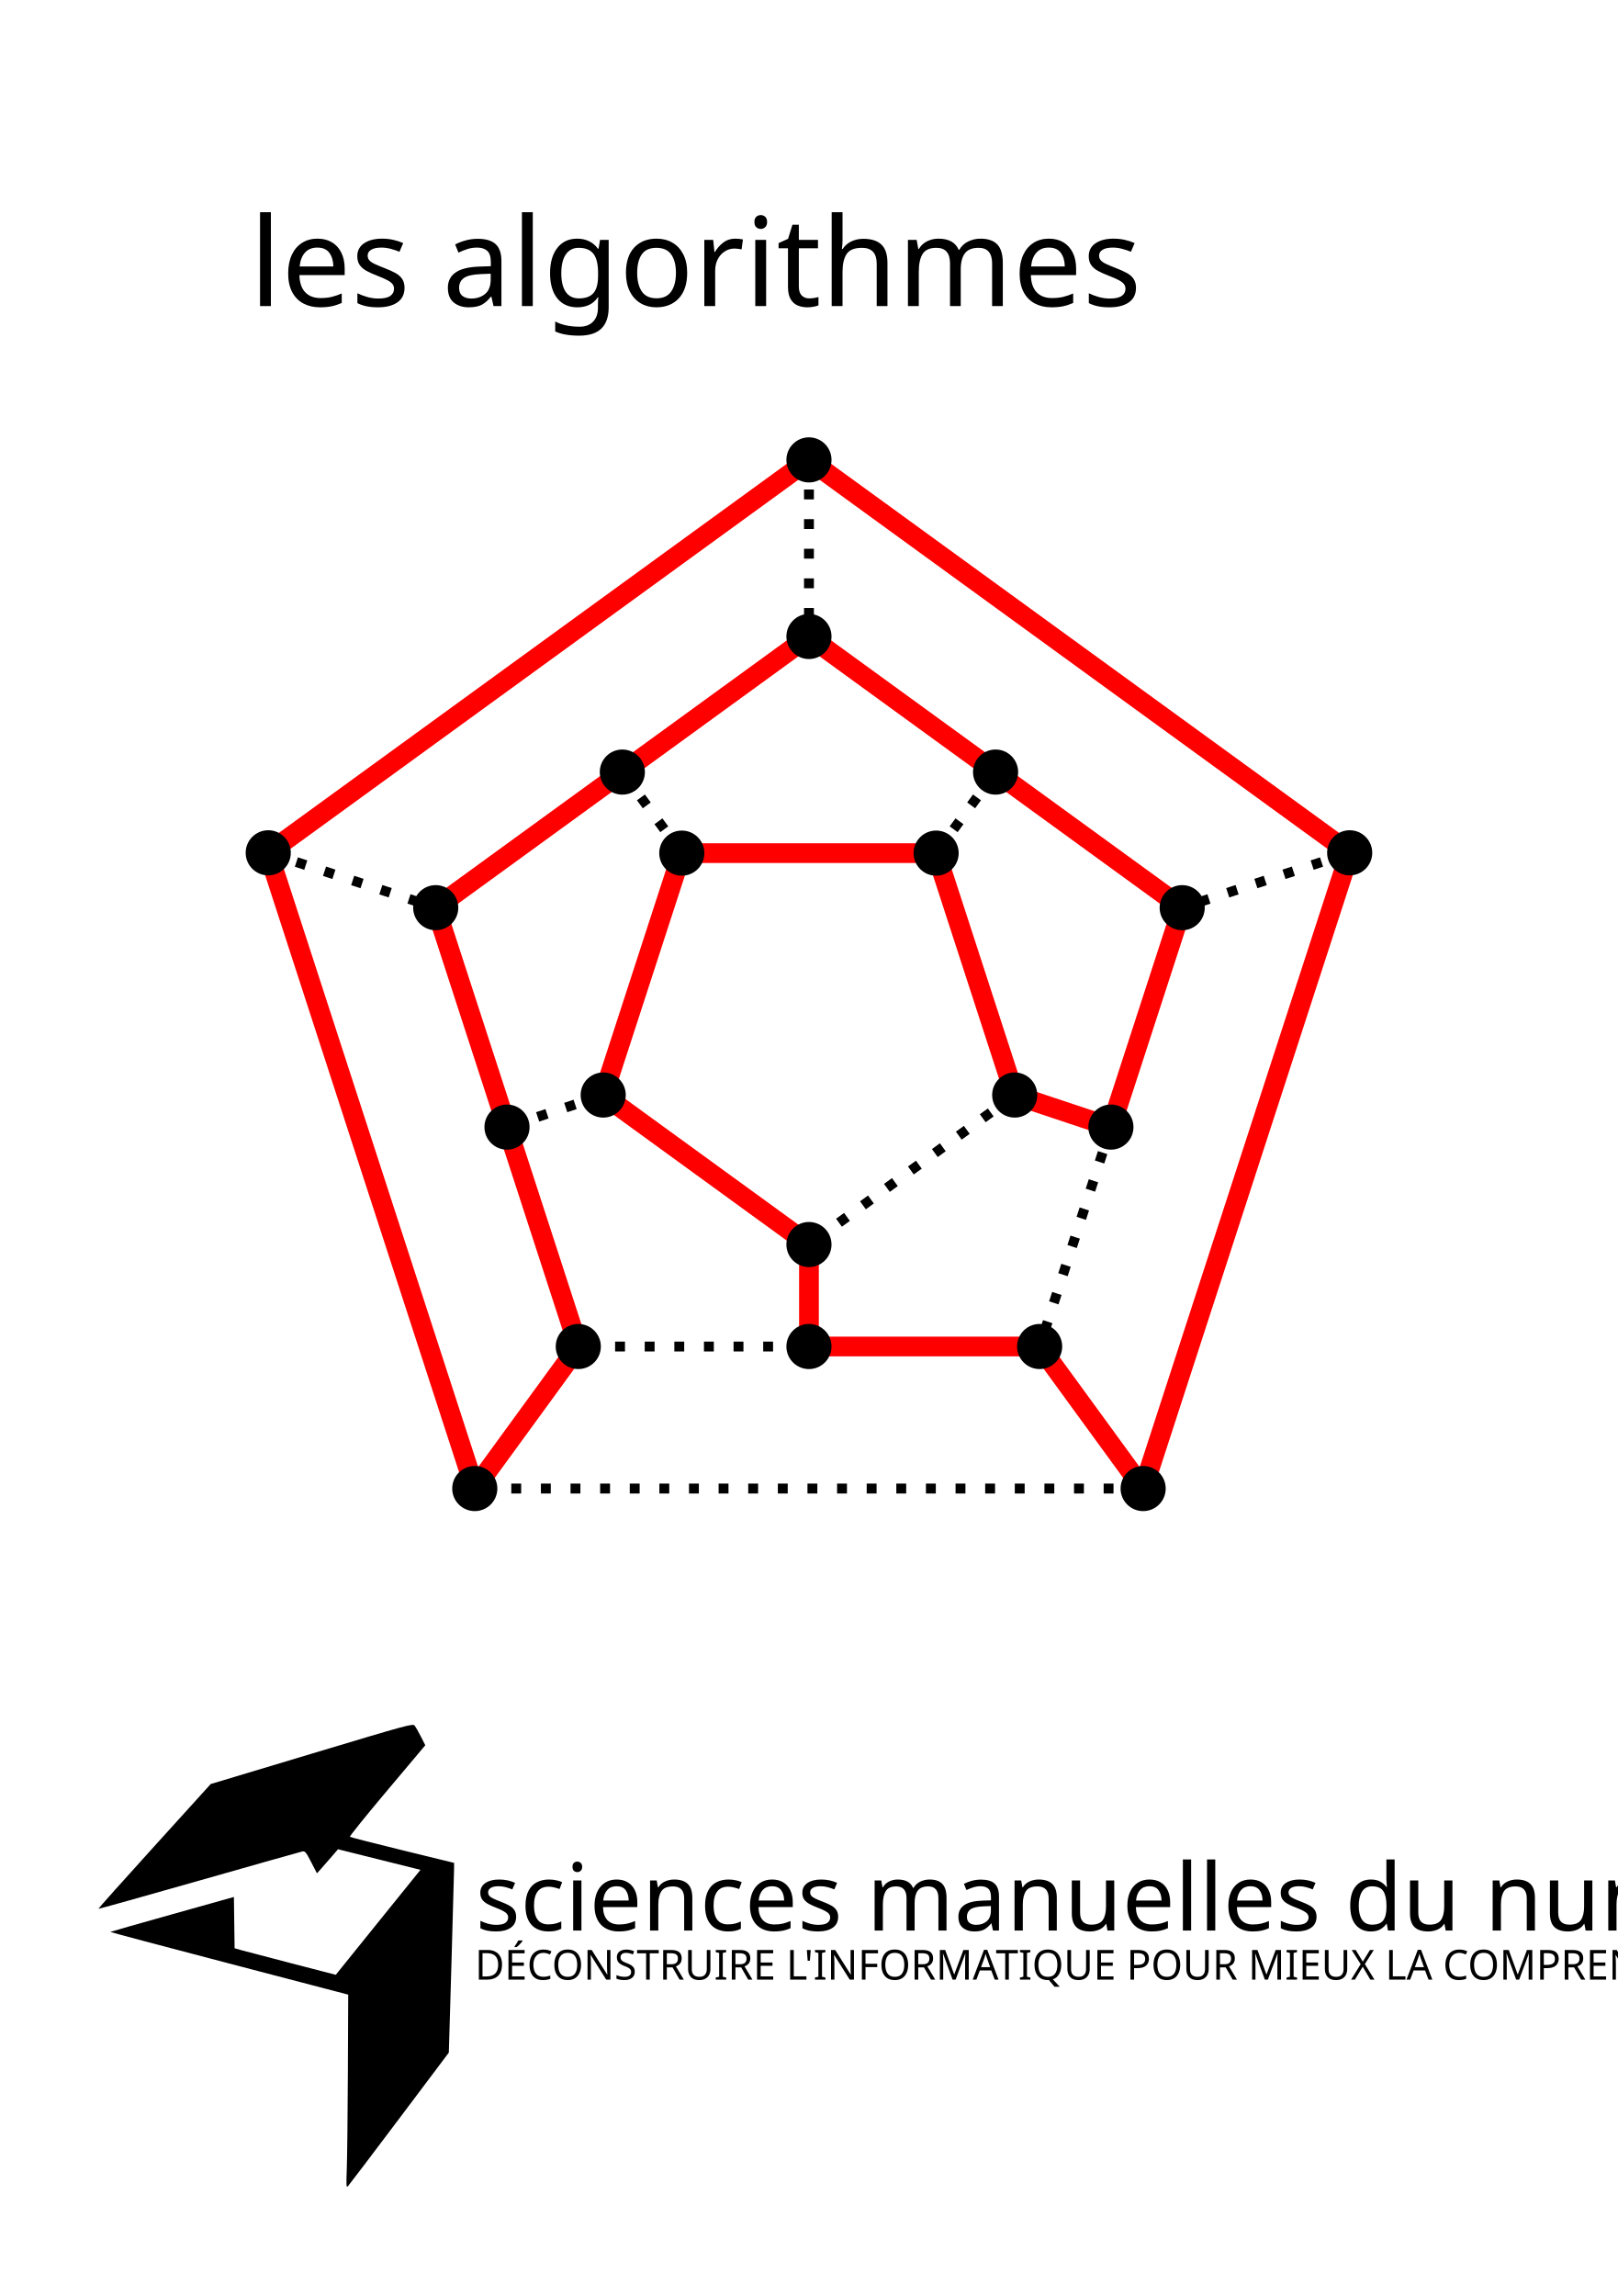
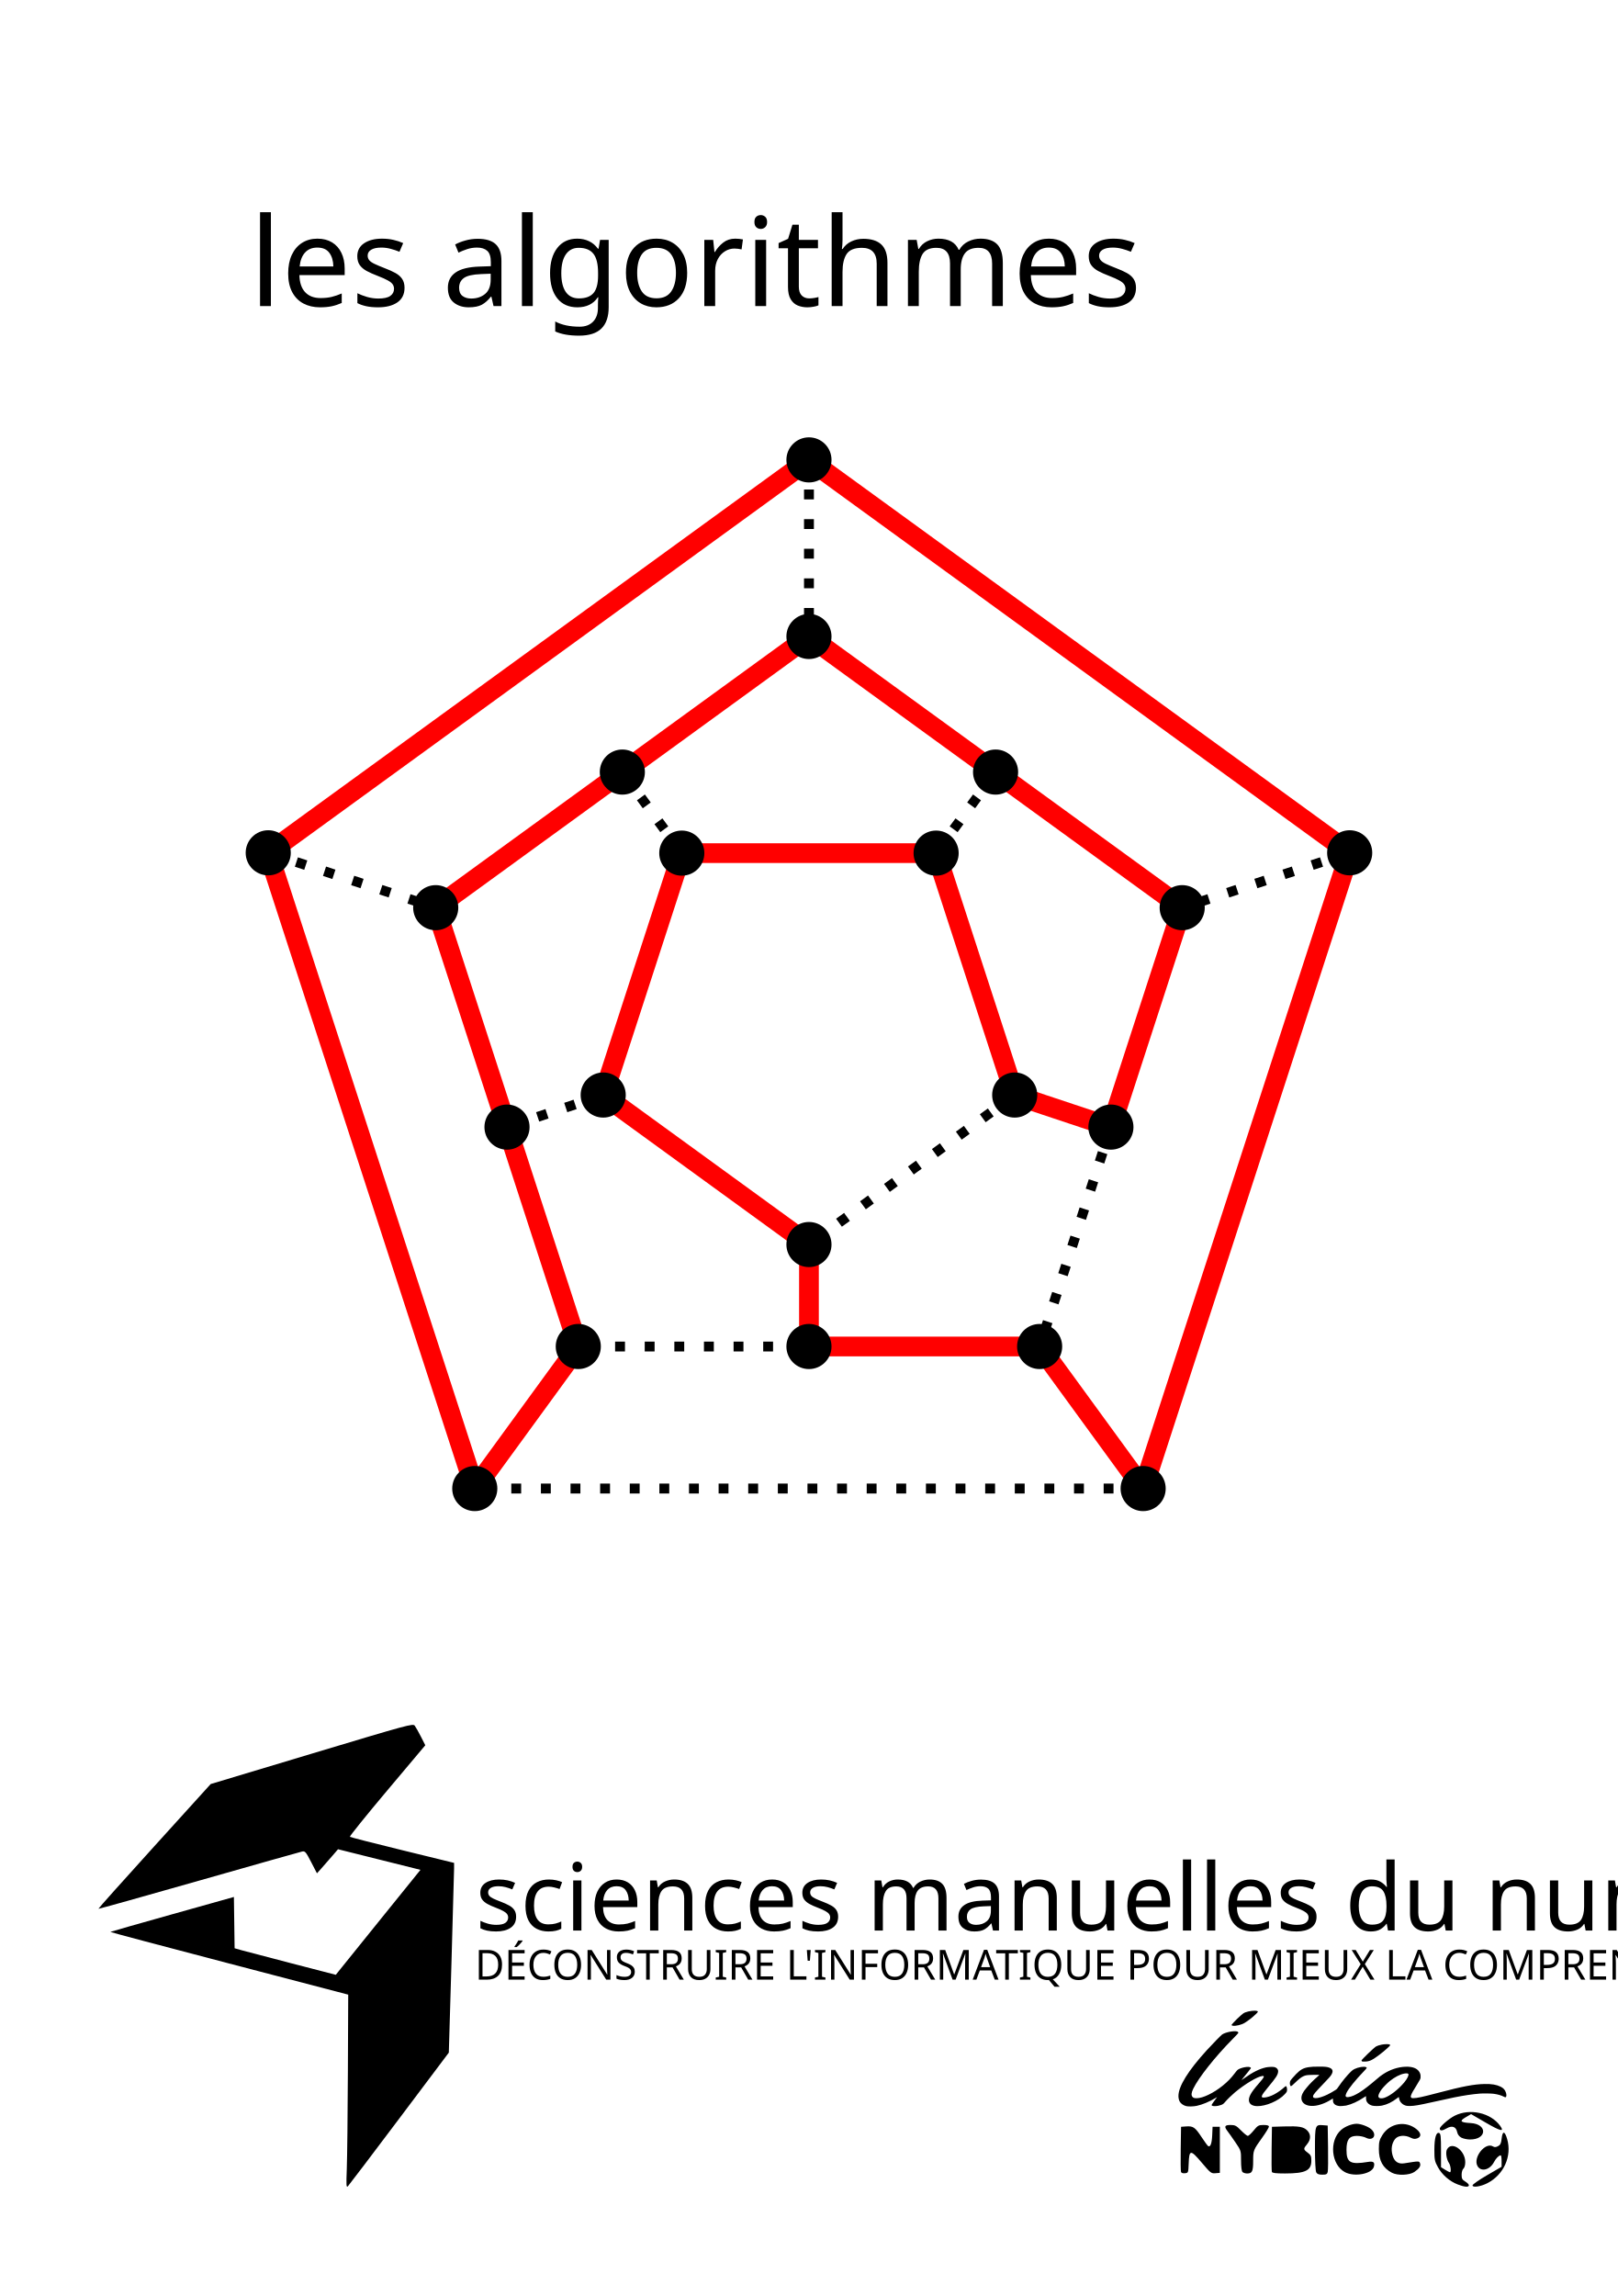
<svg xmlns="http://www.w3.org/2000/svg" xmlns:xlink="http://www.w3.org/1999/xlink" width="524.409" height="744.094" id="svg2" version="1.1">
  <defs id="defs4">
    <linearGradient id="linearGradient4943">
      <stop style="stop-color:#000000;stop-opacity:1;" offset="0" id="stop4945" />
      <stop style="stop-color:#000000;stop-opacity:0;" offset="1" id="stop4947" />
    </linearGradient>
    <linearGradient xlink:href="#linearGradient4943" id="linearGradient4949" x1="-239.099" y1="50.29" x2="1388.88" y2="50.29" gradientUnits="userSpaceOnUse" />
    <linearGradient xlink:href="#linearGradient4943" id="linearGradient5143" gradientUnits="userSpaceOnUse" x1="-239.099" y1="50.29" x2="1388.88" y2="50.29" />
    <linearGradient xlink:href="#linearGradient4943" id="linearGradient5337" gradientUnits="userSpaceOnUse" x1="-239.099" y1="50.29" x2="1388.88" y2="50.29" />
    <linearGradient xlink:href="#linearGradient4943" id="linearGradient5531" gradientUnits="userSpaceOnUse" x1="-239.099" y1="50.29" x2="1388.88" y2="50.29" />
    <linearGradient xlink:href="#linearGradient4943" id="linearGradient5725" gradientUnits="userSpaceOnUse" x1="-239.099" y1="50.29" x2="1388.88" y2="50.29" />
    <linearGradient xlink:href="#linearGradient4943" id="linearGradient6307" gradientUnits="userSpaceOnUse" x1="-239.099" y1="50.29" x2="1388.88" y2="50.29" />
    <linearGradient xlink:href="#linearGradient4943" id="linearGradient6551" gradientUnits="userSpaceOnUse" x1="-239.099" y1="50.29" x2="1388.88" y2="50.29" />
    <linearGradient xlink:href="#linearGradient4943" id="linearGradient6841" gradientUnits="userSpaceOnUse" x1="-239.099" y1="50.29" x2="1388.88" y2="50.29" />
    <linearGradient xlink:href="#linearGradient4943" id="linearGradient7131" gradientUnits="userSpaceOnUse" x1="-239.099" y1="50.29" x2="1388.88" y2="50.29" />
    <linearGradient xlink:href="#linearGradient4943" id="linearGradient7422" gradientUnits="userSpaceOnUse" gradientTransform="translate(-147.3836,328.0782)" x1="411.922" y1="19.197" x2="410.912" y2="82.837" />
  </defs>
  <g id="layer1" transform="translate(0,-308.2677)">
    <g transform="translate(-227.1368,354.7552)" id="layer1-2">
      <g transform="matrix(0.9546345,0,0,0.9546345,11.75088,20.22343)" id="g3039">
        <path style="fill:#000000" d="m 343.369,666.336 c 0.139,-3.639 0.305,-18.417 0.368,-32.842 l 0.114,-26.226 -40.452,-10.58 c -22.249,-5.819 -40.39,-10.643 -40.314,-10.719 0.076,-0.076 9.547,-2.776 21.046,-6 l 20.907,-5.862 0.119,8.706 0.119,8.706 2.307,0.659 c 1.269,0.362 9.002,2.391 17.185,4.507 l 14.879,3.848 0.877,-1.115 c 0.482,-0.613 6.947,-8.63 14.367,-17.816 l 13.49,-16.701 -13.995,-3.496 -13.995,-3.496 -2.239,2.599 c -1.232,1.429 -2.841,3.267 -3.576,4.085 l -1.337,1.486 -1.971,-3.813 c -1.799,-3.481 -2.067,-3.793 -3.073,-3.584 -0.606,0.126 -16.385,4.585 -35.064,9.909 -18.679,5.324 -34.025,9.616 -34.102,9.538 -0.077,-0.077 8.471,-9.64 18.996,-21.251 l 19.137,-21.11 34.327,-10.317 c 33.088,-9.944 34.35,-10.286 34.959,-9.476 0.347,0.462 1.294,2.143 2.103,3.734 l 1.471,2.894 -12.962,15.401 c -7.129,8.47 -12.819,15.526 -12.644,15.68 0.175,0.153 8.208,2.208 17.85,4.566 l 17.532,4.287 0,1.868 c 0,1.027 -0.402,15.519 -0.894,32.204 l -0.894,30.337 -16.799,22.34 c -9.239,12.287 -17.091,22.638 -17.447,23.002 -0.57,0.582 -0.617,-0.132 -0.394,-5.954 z" id="path3821" />
        <g id="g3033" transform="translate(-10,0)">
          <text id="text2991" y="585.506" x="397.078" style="font-size:31.756px;font-style:normal;font-variant:normal;font-weight:normal;font-stretch:normal;text-align:start;line-height:125%;letter-spacing:0px;word-spacing:0px;text-anchor:start;fill:#000000;fill-opacity:1;stroke:none;font-family:Bebas Neue;-inkscape-font-specification:Bebas Neue" xml:space="preserve">
            <tspan id="tspan2995" y="585.506" x="397.078">sciences manuelles du numerique</tspan>
          </text>
          <text transform="scale(0.9878534,1.012296)" id="text2993" y="594.865" x="401.746" style="font-size:13.942px;font-style:normal;font-variant:normal;font-weight:500;font-stretch:normal;text-align:start;line-height:125%;letter-spacing:0px;word-spacing:0px;text-anchor:start;fill:#000000;fill-opacity:1;stroke:none;font-family:GeosansLight;-inkscape-font-specification:GeosansLight Medium" xml:space="preserve">
            <tspan y="594.865" x="401.746" id="tspan2996">DÉCONSTRUIRE L'INFORMATIQUE POUR MIEUX LA COMPRENDRE</tspan>
          </text>
        </g>
      </g>
    </g>
    <g id="g3265" transform="translate(0,35.43307)">
      <g transform="matrix(0.8,0,0,0.8,-37.09883,174.2869)" id="layer1-4">
        <g transform="translate(6.997514,7.499919)" id="g4532">
          <path d="m 460.591,661.16 -93.459,0 -93.459,10e-6 -28.88,-88.885 -28.88,-88.885 75.61,-54.934 75.61,-54.934 75.61,54.934 75.61,54.934 -28.881,88.885 -28.881,88.885 z" style="color:#000000;fill:none;stroke:#000000;stroke-width:4;stroke-linecap:butt;stroke-linejoin:miter;stroke-miterlimit:4;stroke-opacity:1;stroke-dasharray:4, 8;stroke-dashoffset:0;marker:none;visibility:visible;display:inline;overflow:visible" id="path4409" />
          <path d="M 502.529,718.7 231.735,718.7 148.054,461.159 367.132,301.99 586.209,461.159 502.529,718.7 z" style="color:#000000;fill:none;stroke:#000000;stroke-width:4;stroke-linecap:butt;stroke-linejoin:miter;stroke-miterlimit:4;stroke-opacity:1;stroke-dasharray:4, 8;stroke-dashoffset:0;marker:none;visibility:visible;display:inline;overflow:visible" id="path4432" />
          <path d="m 450.493,559.285 -83.361,60.566 -83.361,-60.566 31.841,-97.997 103.04,2e-5 31.841,97.997 z" style="color:#000000;fill:none;stroke:#000000;stroke-width:4;stroke-linecap:butt;stroke-linejoin:miter;stroke-miterlimit:4;stroke-opacity:1;stroke-dasharray:4, 8;stroke-dashoffset:0;marker:none;visibility:visible;display:inline;overflow:visible" id="path4434" />
          <path d="m 367.132,301.99 -10e-6,71.531" style="fill:none;stroke:#000000;stroke-width:4;stroke-linecap:butt;stroke-linejoin:miter;stroke-miterlimit:4;stroke-opacity:1;stroke-dasharray:4, 8;stroke-dashoffset:0" id="path4444" />
          <path d="m 586.209,461.159 -67.857,22.23" style="fill:none;stroke:#000000;stroke-width:4;stroke-linecap:butt;stroke-linejoin:miter;stroke-miterlimit:4;stroke-opacity:1;stroke-dasharray:4, 8;stroke-dashoffset:0" id="path4446" />
          <path d="m 460.591,661.16 41.938,57.541" style="fill:none;stroke:#000000;stroke-width:4;stroke-linecap:butt;stroke-linejoin:miter;stroke-miterlimit:4;stroke-opacity:1;stroke-dasharray:4, 8;stroke-dashoffset:0" id="path4448" />
          <path d="M 231.735,718.7 273.673,661.16" style="fill:none;stroke:#000000;stroke-width:4;stroke-linecap:butt;stroke-linejoin:miter;stroke-miterlimit:4;stroke-opacity:1;stroke-dasharray:4, 8;stroke-dashoffset:0" id="path4450" />
          <path d="m 148.054,461.159 67.857,22.23" style="fill:none;stroke:#000000;stroke-width:4;stroke-linecap:butt;stroke-linejoin:miter;stroke-miterlimit:4;stroke-opacity:1;stroke-dasharray:4, 8;stroke-dashoffset:0" id="path4452" />
          <path d="m 283.77,559.285 -38.978,12.989" style="fill:none;stroke:#000000;stroke-width:4;stroke-linecap:butt;stroke-linejoin:miter;stroke-miterlimit:4;stroke-opacity:1;stroke-dasharray:4, 8;stroke-dashoffset:0" id="path4454" />
          <path d="M 315.612,461.288 291.522,428.456" style="fill:none;stroke:#000000;stroke-width:4;stroke-linecap:butt;stroke-linejoin:miter;stroke-miterlimit:4;stroke-opacity:1;stroke-dasharray:4, 8;stroke-dashoffset:0" id="path4456" />
          <path d="m 418.652,461.288 24.09,-32.832" style="fill:none;stroke:#000000;stroke-width:4;stroke-linecap:butt;stroke-linejoin:miter;stroke-miterlimit:4;stroke-opacity:1;stroke-dasharray:4, 8;stroke-dashoffset:0" id="path4458" />
          <path d="m 450.493,559.285 38.978,12.989" style="fill:none;stroke:#000000;stroke-width:4;stroke-linecap:butt;stroke-linejoin:miter;stroke-miterlimit:4;stroke-opacity:1;stroke-dasharray:4, 8;stroke-dashoffset:0" id="path4460" />
          <path d="m 367.132,619.851 -7e-5,41.309" style="fill:none;stroke:#000000;stroke-width:4;stroke-linecap:butt;stroke-linejoin:miter;stroke-miterlimit:4;stroke-opacity:1;stroke-dasharray:4, 8;stroke-dashoffset:0" id="path4462" />
          <path d="m 273.673,661.16 -57.761,-177.77 151.22,-109.868 151.22,109.868 -28.881,88.885 -38.978,-12.989 -31.841,-97.997 -103.04,-2e-5 -31.841,97.997 83.361,60.566 -7e-5,41.309 93.459,0 41.938,57.541 L 586.209,461.159 367.132,301.99 148.054,461.159 231.735,718.7 273.673,661.16" style="fill:none;stroke:#ff0000;stroke-width:8;stroke-linecap:butt;stroke-linejoin:bevel;stroke-miterlimit:4;stroke-opacity:1;stroke-dasharray:none;stroke-dashoffset:0" id="path4490" />
          <path d="m 409.647,301.99 a 42.515,42.515 0 1 1 -85.03,0 42.515,42.515 0 1 1 85.03,0 z" transform="matrix(0.2149849,0,0,0.2149849,288.2041,237.0668)" style="color:#000000;fill:#000000;fill-opacity:1;fill-rule:nonzero;stroke:none;stroke-width:8;marker:none;visibility:visible;display:inline;overflow:visible" id="path4492" />
          <path d="m 409.647,301.99 a 42.515,42.515 0 1 1 -85.03,0 42.515,42.515 0 1 1 85.03,0 z" transform="matrix(0.2149849,0,0,0.2149849,507.2815,396.2359)" style="color:#000000;fill:#000000;fill-opacity:1;fill-rule:nonzero;stroke:none;stroke-width:8;marker:none;visibility:visible;display:inline;overflow:visible" id="path4494" />
          <path d="m 409.647,301.99 a 42.515,42.515 0 1 1 -85.03,0 42.515,42.515 0 1 1 85.03,0 z" transform="matrix(0.2149849,0,0,0.2149849,423.6014,653.7768)" style="color:#000000;fill:#000000;fill-opacity:1;fill-rule:nonzero;stroke:none;stroke-width:8;marker:none;visibility:visible;display:inline;overflow:visible" id="path4496" />
          <path d="m 409.647,301.99 a 42.515,42.515 0 1 1 -85.03,0 42.515,42.515 0 1 1 85.03,0 z" transform="matrix(0.2149849,0,0,0.2149849,152.8068,653.7768)" style="color:#000000;fill:#000000;fill-opacity:1;fill-rule:nonzero;stroke:none;stroke-width:8;marker:none;visibility:visible;display:inline;overflow:visible" id="path4498" />
          <path d="m 409.647,301.99 a 42.515,42.515 0 1 1 -85.03,0 42.515,42.515 0 1 1 85.03,0 z" transform="matrix(0.2149849,0,0,0.2149849,69.12668,396.2358)" style="color:#000000;fill:#000000;fill-opacity:1;fill-rule:nonzero;stroke:none;stroke-width:8;marker:none;visibility:visible;display:inline;overflow:visible" id="path4500" />
          <path d="m 409.647,301.99 a 42.515,42.515 0 1 1 -85.03,0 42.515,42.515 0 1 1 85.03,0 z" transform="matrix(0.2149849,0,0,0.2149849,136.9838,418.4662)" style="color:#000000;fill:#000000;fill-opacity:1;fill-rule:nonzero;stroke:none;stroke-width:8;marker:none;visibility:visible;display:inline;overflow:visible" id="path4502" />
          <path d="m 409.647,301.99 a 42.515,42.515 0 1 1 -85.03,0 42.515,42.515 0 1 1 85.03,0 z" transform="matrix(0.2149849,0,0,0.2149849,288.2041,308.5983)" style="color:#000000;fill:#000000;fill-opacity:1;fill-rule:nonzero;stroke:none;stroke-width:8;marker:none;visibility:visible;display:inline;overflow:visible" id="path4504" />
          <path d="m 409.647,301.99 a 42.515,42.515 0 1 1 -85.03,0 42.515,42.515 0 1 1 85.03,0 z" transform="matrix(0.2149849,0,0,0.2149849,439.4244,418.4662)" style="color:#000000;fill:#000000;fill-opacity:1;fill-rule:nonzero;stroke:none;stroke-width:8;marker:none;visibility:visible;display:inline;overflow:visible" id="path4506" />
          <path d="m 409.647,301.99 a 42.515,42.515 0 1 1 -85.03,0 42.515,42.515 0 1 1 85.03,0 z" transform="matrix(0.2149849,0,0,0.2149849,381.6633,596.2363)" style="color:#000000;fill:#000000;fill-opacity:1;fill-rule:nonzero;stroke:none;stroke-width:8;marker:none;visibility:visible;display:inline;overflow:visible" id="path4508" />
          <path d="m 409.647,301.99 a 42.515,42.515 0 1 1 -85.03,0 42.515,42.515 0 1 1 85.03,0 z" transform="matrix(0.2149849,0,0,0.2149849,194.7448,596.2363)" style="color:#000000;fill:#000000;fill-opacity:1;fill-rule:nonzero;stroke:none;stroke-width:8;marker:none;visibility:visible;display:inline;overflow:visible" id="path4510" />
          <path d="m 409.647,301.99 a 42.515,42.515 0 1 1 -85.03,0 42.515,42.515 0 1 1 85.03,0 z" transform="matrix(0.2149849,0,0,0.2149849,288.2041,554.9274)" style="color:#000000;fill:#000000;fill-opacity:1;fill-rule:nonzero;stroke:none;stroke-width:8;marker:none;visibility:visible;display:inline;overflow:visible" id="path4512" />
          <path d="m 409.647,301.99 a 42.515,42.515 0 1 1 -85.03,0 42.515,42.515 0 1 1 85.03,0 z" transform="matrix(0.2149849,0,0,0.2149849,204.8427,494.3618)" style="color:#000000;fill:#000000;fill-opacity:1;fill-rule:nonzero;stroke:none;stroke-width:8;marker:none;visibility:visible;display:inline;overflow:visible" id="path4514" />
          <path d="m 409.647,301.99 a 42.515,42.515 0 1 1 -85.03,0 42.515,42.515 0 1 1 85.03,0 z" transform="matrix(0.2149849,0,0,0.2149849,236.6839,396.3646)" style="color:#000000;fill:#000000;fill-opacity:1;fill-rule:nonzero;stroke:none;stroke-width:8;marker:none;visibility:visible;display:inline;overflow:visible" id="path4516" />
          <path d="m 409.647,301.99 a 42.515,42.515 0 1 1 -85.03,0 42.515,42.515 0 1 1 85.03,0 z" transform="matrix(0.2149849,0,0,0.2149849,339.7243,396.3646)" style="color:#000000;fill:#000000;fill-opacity:1;fill-rule:nonzero;stroke:none;stroke-width:8;marker:none;visibility:visible;display:inline;overflow:visible" id="path4518" />
          <path d="m 409.647,301.99 a 42.515,42.515 0 1 1 -85.03,0 42.515,42.515 0 1 1 85.03,0 z" transform="matrix(0.2149849,0,0,0.2149849,371.5655,494.3618)" style="color:#000000;fill:#000000;fill-opacity:1;fill-rule:nonzero;stroke:none;stroke-width:8;marker:none;visibility:visible;display:inline;overflow:visible" id="path4520" />
          <path d="m 409.647,301.99 a 42.515,42.515 0 1 1 -85.03,0 42.515,42.515 0 1 1 85.03,0 z" transform="matrix(0.2149849,0,0,0.2149849,410.5439,507.3513)" style="color:#000000;fill:#000000;fill-opacity:1;fill-rule:nonzero;stroke:none;stroke-width:8;marker:none;visibility:visible;display:inline;overflow:visible" id="path4522" />
          <path d="m 409.647,301.99 a 42.515,42.515 0 1 1 -85.03,0 42.515,42.515 0 1 1 85.03,0 z" transform="matrix(0.2149849,0,0,0.2149849,363.8142,363.5322)" style="color:#000000;fill:#000000;fill-opacity:1;fill-rule:nonzero;stroke:none;stroke-width:8;marker:none;visibility:visible;display:inline;overflow:visible" id="path4524" />
          <path d="m 409.647,301.99 a 42.515,42.515 0 1 1 -85.03,0 42.515,42.515 0 1 1 85.03,0 z" transform="matrix(0.2149849,0,0,0.2149849,212.594,363.5322)" style="color:#000000;fill:#000000;fill-opacity:1;fill-rule:nonzero;stroke:none;stroke-width:8;marker:none;visibility:visible;display:inline;overflow:visible" id="path4526" />
          <path d="m 409.647,301.99 a 42.515,42.515 0 1 1 -85.03,0 42.515,42.515 0 1 1 85.03,0 z" transform="matrix(0.2149849,0,0,0.2149849,165.8643,507.3513)" style="color:#000000;fill:#000000;fill-opacity:1;fill-rule:nonzero;stroke:none;stroke-width:8;marker:none;visibility:visible;display:inline;overflow:visible" id="path4528" />
          <path d="m 409.647,301.99 a 42.515,42.515 0 1 1 -85.03,0 42.515,42.515 0 1 1 85.03,0 z" transform="matrix(0.2149849,0,0,0.2149849,288.2041,596.2363)" style="color:#000000;fill:#000000;fill-opacity:1;fill-rule:nonzero;stroke:none;stroke-width:8;marker:none;visibility:visible;display:inline;overflow:visible" id="path4530" />
        </g>
      </g>
      <text id="text3221" y="372.021" x="261.846" style="font-size:40px;font-style:normal;font-variant:normal;font-weight:normal;font-stretch:normal;text-align:center;line-height:125%;letter-spacing:0px;word-spacing:0px;text-anchor:middle;fill:#000000;fill-opacity:1;stroke:none;font-family:Bebas Neue;-inkscape-font-specification:Bebas Neue" xml:space="preserve">
        <tspan y="372.021" x="261.846" id="tspan3223">les algorithmes</tspan>
      </text>
    </g>
+     <g id="g3351" transform="translate(-35.43307,-35.43307)">
+       <path id="path3146" d="m 419.893,1026.251 c -0.92,-0.233 -1.725,-0.806 -2.101,-1.496 -0.243,-0.447 -0.397,-1.135 -0.397,-1.775 0,-3.139 3.157,-8.23 9.223,-14.874 1.757,-1.924 4.597,-4.832 4.95,-5.069 1.145,-0.767 4.032,-1.31 4.942,-0.93 0.227,0.095 0.343,0.284 0.286,0.467 -0.023,0.073 -0.855,0.956 -1.85,1.962 -5.654,5.719 -10.994,12.457 -12.76,16.102 -0.623,1.285 -0.694,2.111 -0.227,2.642 0.278,0.317 0.631,0.423 1.374,0.416 2.008,-0.02 5.4,-1.651 8.338,-4.009 1.629,-1.307 2.771,-2.477 3.966,-4.063 0.39,-0.517 0.797,-1.008 0.906,-1.091 1.024,-0.781 3.665,-1.278 4.226,-0.795 0.14,0.121 0.148,0.149 0.079,0.28 -0.085,0.161 -1.276,1.658 -2.358,2.964 -0.382,0.461 -0.685,0.847 -0.674,0.859 0.011,0.011 0.4,-0.251 0.863,-0.583 2.743,-1.969 4.993,-3.095 7.086,-3.549 0.71,-0.154 2.165,-0.218 2.651,-0.118 0.536,0.111 0.95,0.393 1.151,0.784 0.151,0.293 0.167,0.374 0.139,0.73 -0.079,1.017 -0.696,1.966 -3.304,5.089 -2.323,2.782 -2.532,3.42 -1.068,3.272 0.958,-0.097 2.029,-0.448 3.117,-1.023 1.086,-0.574 2.422,-1.521 3.322,-2.355 0.205,-0.19 0.393,-0.316 0.453,-0.304 0.338,0.065 0.517,1.253 0.273,1.805 -0.139,0.313 -0.866,1.1 -1.482,1.603 -2.586,2.11 -6.697,3.461 -9.033,2.97 -1.725,-0.363 -2.217,-1.723 -1.288,-3.562 0.467,-0.925 1.213,-1.922 2.786,-3.726 0.987,-1.132 1.394,-1.662 1.535,-1.998 0.081,-0.194 0.08,-0.223 -0.011,-0.314 -0.079,-0.079 -0.166,-0.093 -0.41,-0.064 -1.612,0.189 -5.605,2.571 -8.876,5.294 -0.952,0.793 -2.523,2.321 -3.136,3.052 -0.555,0.661 -0.774,0.828 -1.379,1.048 -0.673,0.246 -1.3,0.361 -1.992,0.366 -0.674,0.01 -1.037,-0.11 -1.07,-0.34 -0.012,-0.082 0.213,-0.44 0.661,-1.05 0.373,-0.509 0.78,-1.065 0.905,-1.235 l 0.226,-0.311 -0.547,0.33 c -1.971,1.188 -4.233,2.125 -6.086,2.52 -1.019,0.217 -2.713,0.257 -3.411,0.081 z m 49.542,-0.032 c -0.066,-0.015 -0.268,-0.058 -0.45,-0.095 -0.656,-0.132 -1.137,-0.486 -1.375,-1.012 -0.092,-0.204 -0.122,-0.398 -0.123,-0.795 -6e-4,-0.289 -0.014,-0.525 -0.029,-0.525 -0.015,0 -0.211,0.118 -0.435,0.262 -1.066,0.687 -2.09,1.183 -3.31,1.603 -2.432,0.839 -4.675,0.696 -5.766,-0.367 -0.788,-0.767 -0.909,-1.888 -0.334,-3.098 0.27,-0.569 0.551,-0.972 1.307,-1.88 1.133,-1.359 2.015,-2.253 3.556,-3.6 0.622,-0.544 0.643,-0.57 0.476,-0.59 -0.096,-0.011 -0.958,-0.01 -1.914,0.01 -1.886,0.032 -2.286,0.084 -3.029,0.395 -0.782,0.328 -1.513,0.897 -3.039,2.369 -1.045,1.008 -1.146,1.055 -1.342,0.622 -0.154,-0.34 -0.157,-0.963 -0.005,-1.361 0.128,-0.336 0.836,-1.184 1.925,-2.304 1.407,-1.447 2.381,-1.975 4.106,-2.224 0.956,-0.138 1.536,-0.167 3.379,-0.17 1.871,0 2.525,0.064 3.269,0.334 1.179,0.428 1.368,1.243 0.569,2.447 -0.317,0.478 -0.641,0.838 -2.502,2.784 -2.645,2.765 -3.244,3.479 -3.337,3.971 -0.199,1.061 1.867,0.846 4.668,-0.484 0.696,-0.33 1.964,-1.053 2.624,-1.494 0.443,-0.297 0.51,-0.372 1.033,-1.155 1.048,-1.571 2.755,-3.642 3.935,-4.774 0.49,-0.47 0.697,-0.622 1.16,-0.85 1.246,-0.614 3.043,-0.909 3.747,-0.615 0.374,0.156 0.305,0.295 -0.612,1.25 -2.838,2.952 -5.04,5.681 -5.722,7.091 -0.532,1.1 -0.325,1.498 0.703,1.352 1.964,-0.279 4.593,-1.944 8.897,-5.638 1.236,-1.061 1.378,-1.172 2.184,-1.71 2.253,-1.504 4.782,-2.365 7.264,-2.472 2.613,-0.113 4.262,0.649 4.837,2.235 0.097,0.267 0.13,0.497 0.132,0.93 0.003,0.538 -0.011,0.604 -0.21,1.02 -0.117,0.245 -0.604,1.066 -1.082,1.825 -1.064,1.689 -1.568,2.585 -1.759,3.126 -0.189,0.535 -0.185,0.655 0.027,0.867 0.167,0.167 0.2,0.175 0.705,0.175 1.136,-1e-4 2.861,-0.372 8.058,-1.74 7.971,-2.098 11.556,-2.777 15.027,-2.846 2.286,-0.046 3.813,0.21 5.163,0.866 0.944,0.458 1.471,1.058 1.76,2.003 0.203,0.665 0.156,1.274 -0.11,1.416 -0.099,0.053 -0.199,0.025 -0.541,-0.146 -0.985,-0.496 -1.959,-0.777 -3.362,-0.969 -0.812,-0.111 -3.447,-0.148 -4.469,-0.062 -2.557,0.214 -5.045,0.584 -8.308,1.237 -1.715,0.343 -2.436,0.5 -7.289,1.584 -4.167,0.931 -5.675,1.187 -7.049,1.199 -0.972,0.01 -1.363,-0.067 -2.017,-0.389 -0.447,-0.22 -1.015,-0.783 -1.242,-1.231 -0.178,-0.35 -0.308,-0.844 -0.335,-1.267 -0.003,-0.042 -0.282,0.137 -0.62,0.397 -1.633,1.259 -3.139,1.992 -4.844,2.357 -0.833,0.178 -2.442,0.196 -3.086,0.034 -0.646,-0.163 -1.133,-0.432 -1.501,-0.829 -0.456,-0.493 -0.593,-0.871 -0.598,-1.657 -0.002,-0.338 -0.01,-0.615 -0.018,-0.615 -0.008,-10e-5 -0.25,0.158 -0.54,0.35 -2.101,1.397 -4.126,2.328 -5.896,2.71 -0.543,0.117 -2.028,0.211 -2.31,0.145 z m 14.748,-2.67 c 1.827,-0.61 4.522,-2.712 6.445,-5.026 0.954,-1.148 1.522,-2.333 1.287,-2.686 -0.148,-0.221 -0.612,-0.26 -1.373,-0.114 -1.365,0.261 -3.033,1.127 -4.64,2.407 -0.767,0.611 -2.143,2.014 -2.658,2.708 -0.52,0.702 -0.912,1.451 -1.012,1.935 -0.059,0.284 -0.054,0.362 0.035,0.549 0.142,0.299 0.386,0.406 0.926,0.408 0.335,6e-4 0.573,-0.043 0.99,-0.182 z m -7.16,-11.733 c -0.165,-0.068 -0.3,-0.219 -0.3,-0.335 0,-0.26 4.04,-4.159 4.727,-4.561 0.356,-0.209 1.023,-0.423 1.855,-0.595 0.865,-0.179 2.303,-0.198 2.554,-0.033 0.089,0.059 0.163,0.156 0.163,0.217 0,0.224 -1.883,1.9 -3.509,3.123 -2.354,1.771 -3.153,2.146 -4.679,2.196 -0.396,0.013 -0.76,0.01 -0.81,-0.014 z m -41.971,-11.599 c -0.265,-0.039 -0.44,-0.146 -0.44,-0.269 0,-0.095 1.138,-1.342 1.836,-2.012 0.293,-0.281 0.879,-0.813 1.301,-1.181 0.67,-0.584 0.83,-0.694 1.26,-0.86 1.277,-0.492 3.266,-0.717 3.927,-0.443 0.343,0.142 0.274,0.295 -0.452,0.996 -1.069,1.033 -2.426,2.094 -3.624,2.833 -0.989,0.61 -2.873,1.074 -3.807,0.936 z" style="fill:#000000" />
+       <path id="path3047" d="m 507.887,1051.629 c -2.645,-1.033 -5.006,-3.095 -6.374,-5.565 -1.054,-1.902 -1.167,-2.451 -1.162,-5.643 0.006,-3.852 0.569,-5.828 1.553,-5.45 0.5,0.192 0.602,1.146 0.602,5.657 l 0,5.426 1.323,0.818 c 0.728,0.45 1.435,0.818 1.571,0.818 0.472,0 0.246,-2.185 -0.309,-2.977 -0.811,-1.158 -1.158,-3.485 -0.658,-4.419 1.512,-2.825 5.924,0.232 5.927,4.107 7.5e-4,0.964 -0.238,1.82 -0.588,2.11 -0.336,0.279 -0.589,1.135 -0.589,1.99 0,1.251 0.196,1.617 1.178,2.197 0.648,0.383 1.179,0.923 1.179,1.201 0,0.705 -1.432,0.599 -3.655,-0.27 z m 4.833,0.317 c 0,-0.309 2.119,-1.79 4.709,-3.293 l 4.709,-2.731 0.005,-1.866 c 0.003,-1.026 -0.128,-1.86 -0.29,-1.853 -0.594,0.025 -1.565,1 -2.178,2.188 -1.333,2.58 -4.234,3.275 -5.349,1.281 -1.544,-2.764 2.553,-7.896 5.055,-6.333 0.463,0.289 0.927,0.259 1.61,-0.104 0.755,-0.402 1.001,-0.91 1.156,-2.381 0.279,-2.655 1.012,-2.624 1.797,0.075 1.612,5.544 -1.086,11.564 -6.407,14.3 -2.153,1.107 -4.818,1.504 -4.818,0.717 z m -50.662,-4.231 c -0.236,-0.441 -0.407,-3.64 -0.407,-7.612 0,-7.679 0.066,-7.872 2.624,-7.661 l 1.501,0.123 0.112,7.071 c 0.061,3.889 0.014,7.469 -0.106,7.955 -0.18,0.731 -0.486,0.884 -1.768,0.884 -1.13,0 -1.66,-0.206 -1.957,-0.76 z m 9.315,-0.053 c -4.499,-2.375 -5.221,-10.205 -1.261,-13.682 1.283,-1.127 3.478,-1.997 5.046,-2.002 1.386,0 3.804,0.914 4.774,1.813 1.944,1.802 0.571,3.919 -1.759,2.714 -0.639,-0.331 -1.954,-0.601 -2.921,-0.601 -2.493,0 -3.387,1.195 -3.387,4.527 0,4.144 1.242,4.846 6.927,3.915 1.808,-0.296 2.318,0.098 1.961,1.518 -0.591,2.354 -6.266,3.441 -9.38,1.798 z m 15.224,0.194 c -2.931,-1.528 -4.241,-3.914 -4.241,-7.726 0,-2.24 0.176,-2.934 1.138,-4.483 2.439,-3.927 7.659,-4.785 11.165,-1.835 1.448,1.218 1.513,2.373 0.164,2.886 -0.736,0.28 -1.307,0.225 -2.141,-0.206 -1.86,-0.962 -4.12,-0.768 -5.065,0.434 -1.076,1.369 -1.375,3.217 -0.841,5.202 0.565,2.098 1.842,2.982 3.844,2.662 4.784,-0.764 4.791,-0.764 5.067,-0.044 0.343,0.893 -0.201,1.742 -1.82,2.845 -1.591,1.083 -5.431,1.224 -7.27,0.265 z m -68.365,-0.252 c -0.112,-0.292 -0.155,-3.707 -0.096,-7.588 l 0.108,-7.058 1.655,-0.12 c 2.265,-0.164 2.895,0.27 4.971,3.421 0.988,1.5 1.959,2.828 2.157,2.95 0.718,0.444 1.198,-0.84 1.313,-3.517 l 0.118,-2.733 1.179,0 1.179,0 0,7.464 0,7.464 -1.429,0.119 c -1.363,0.114 -1.568,-0.044 -4.459,-3.453 -3.626,-4.274 -4.039,-4.242 -4.212,0.324 -0.112,2.96 -0.132,3.011 -1.197,3.134 -0.643,0.074 -1.165,-0.091 -1.286,-0.406 z m 19.928,0.01 c -0.29,-0.29 -0.471,-1.714 -0.471,-3.707 0,-3.204 -0.018,-3.262 -1.825,-5.912 -1.004,-1.472 -2.153,-3.098 -2.553,-3.613 -1.177,-1.514 -0.941,-2.009 0.957,-2.009 1.479,0 1.899,0.217 3.421,1.768 0.954,0.972 1.942,1.768 2.195,1.768 0.253,0 1.112,-0.795 1.909,-1.768 1.32,-1.611 1.603,-1.768 3.19,-1.768 1.201,0 1.741,0.165 1.741,0.531 0,0.292 -0.954,1.86 -2.12,3.485 -2.951,4.113 -2.987,4.206 -2.987,7.665 0,3.36 -0.328,4.033 -1.964,4.033 -0.562,0 -1.233,-0.212 -1.493,-0.471 z m 9.524,-0.033 c -0.106,-0.277 -0.145,-3.68 -0.086,-7.562 l 0.108,-7.058 3.928,-0.118 c 4.856,-0.146 6.309,0.106 7.508,1.305 1.232,1.232 1.215,2.942 -0.044,4.438 -1.249,1.485 -1.234,1.702 0.196,2.759 1.004,0.742 1.179,1.132 1.179,2.627 0,3.177 -1.936,4.107 -8.556,4.111 -2.927,0 -4.092,-0.137 -4.232,-0.502 z m 61.388,-11.12 c -0.691,-0.374 -1.182,-1.033 -1.333,-1.786 -0.357,-1.785 -1.679,-2.231 -3.473,-1.173 -1.356,0.8 -2.154,0.816 -2.154,0.043 0,-0.666 2.952,-3.223 4.811,-4.167 4.915,-2.497 11.728,-0.971 14.777,3.31 1.449,2.035 0.107,1.717 -4.81,-1.141 l -4.643,-2.698 -1.768,1.036 c -2.109,1.236 -1.725,1.671 1.648,1.866 5.55,0.32 5.291,5.37 -0.273,5.319 -0.929,-0.01 -2.181,-0.283 -2.783,-0.609 z" style="fill:#000000" />
+     </g>
  </g>
</svg>
